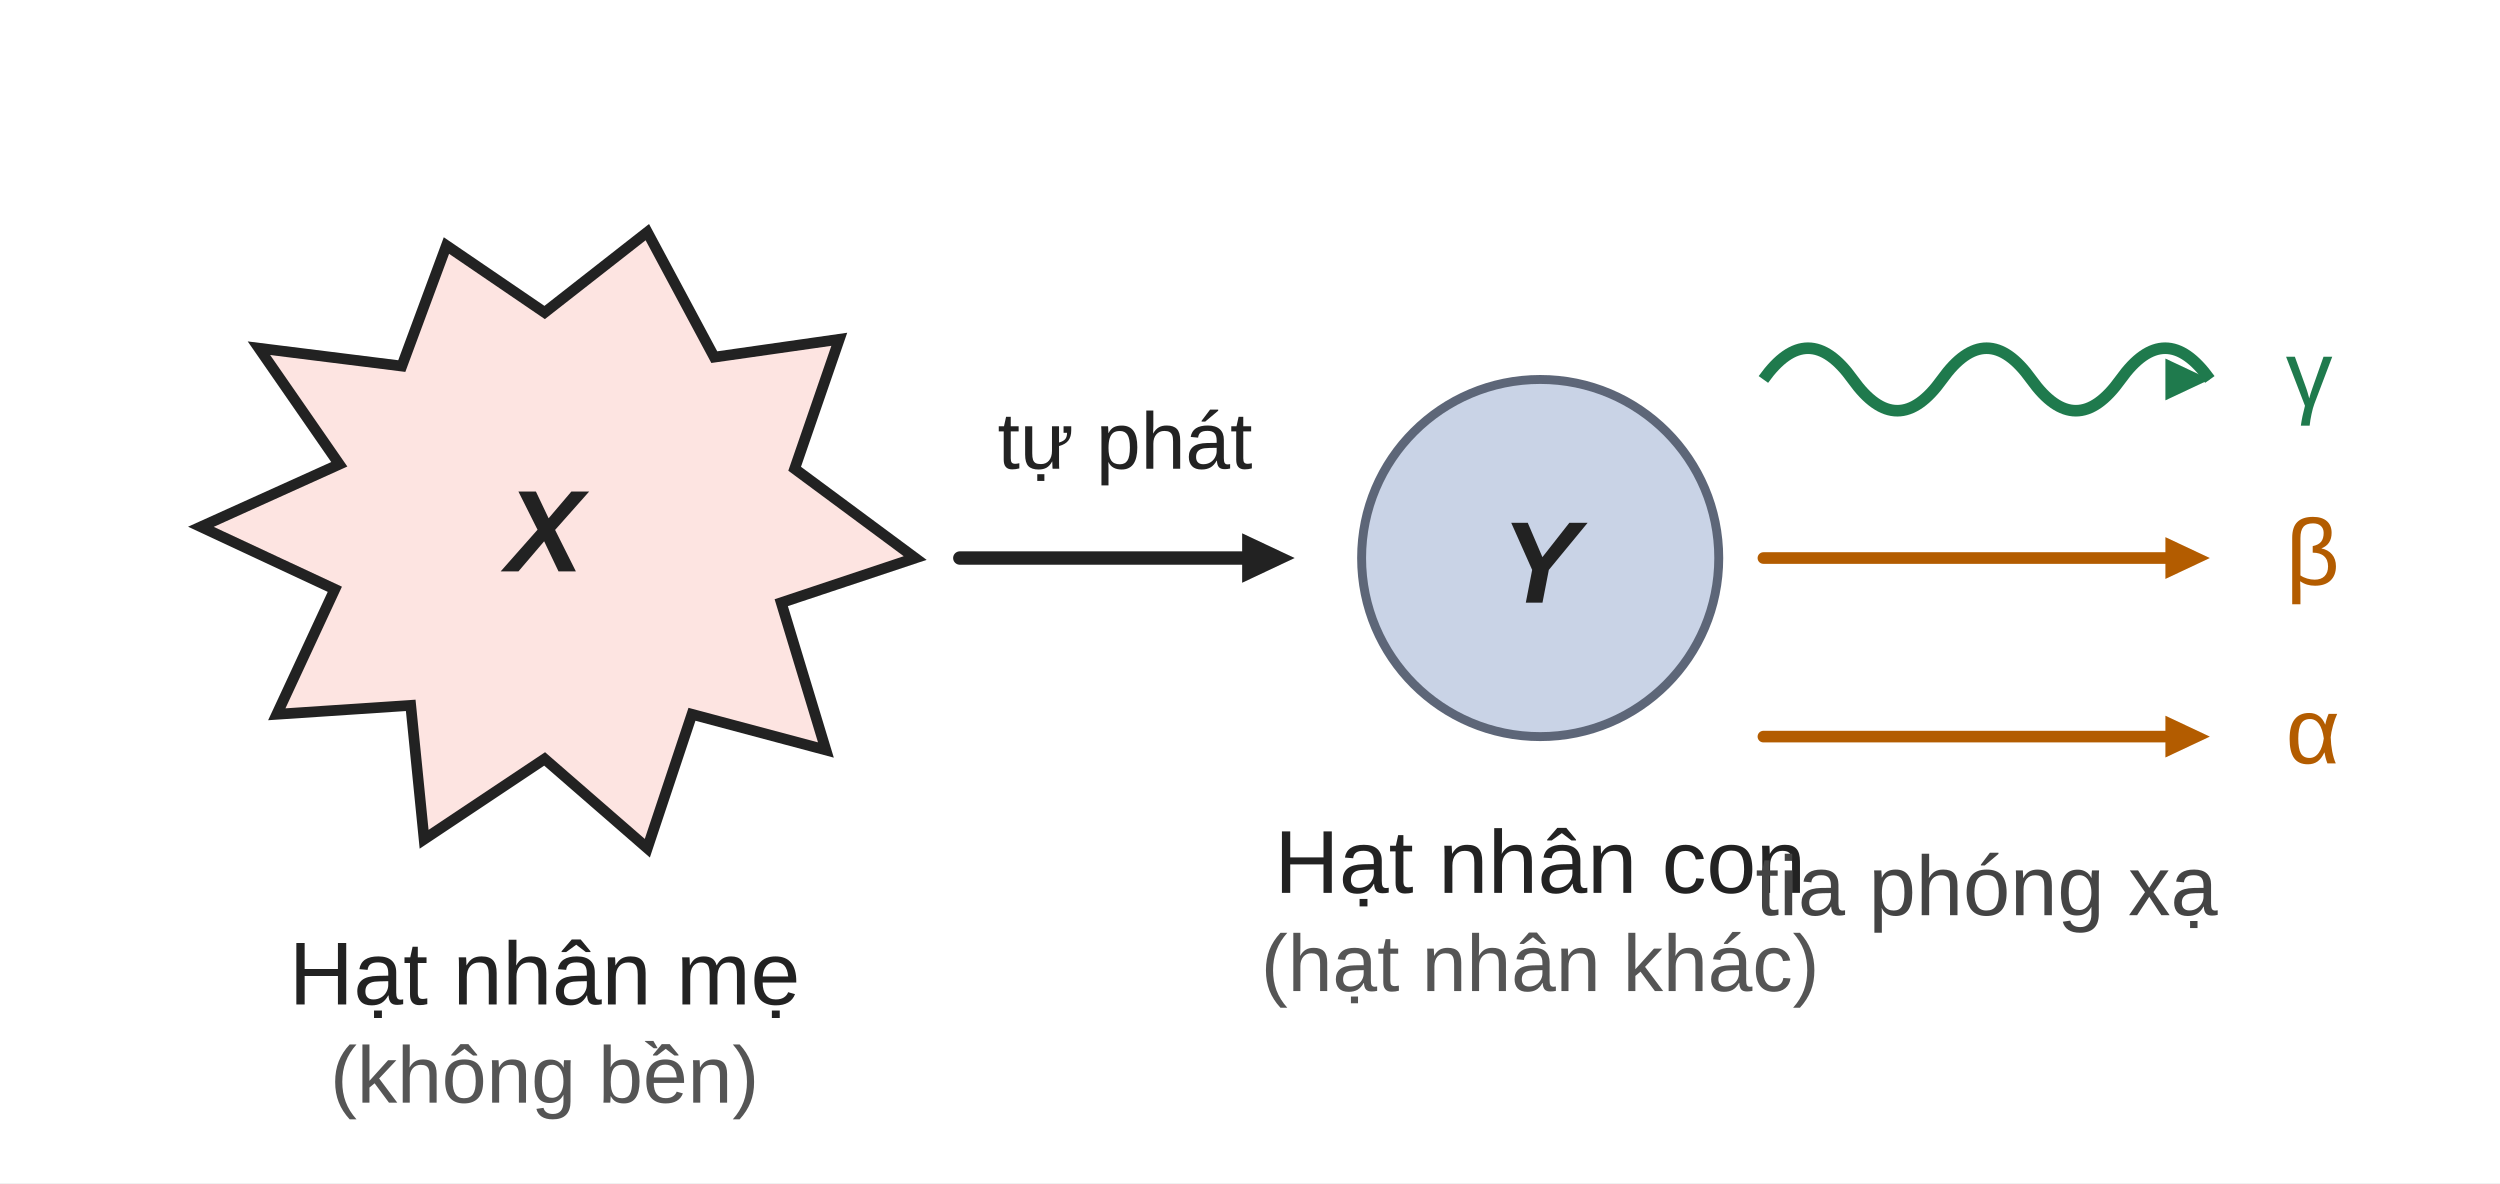
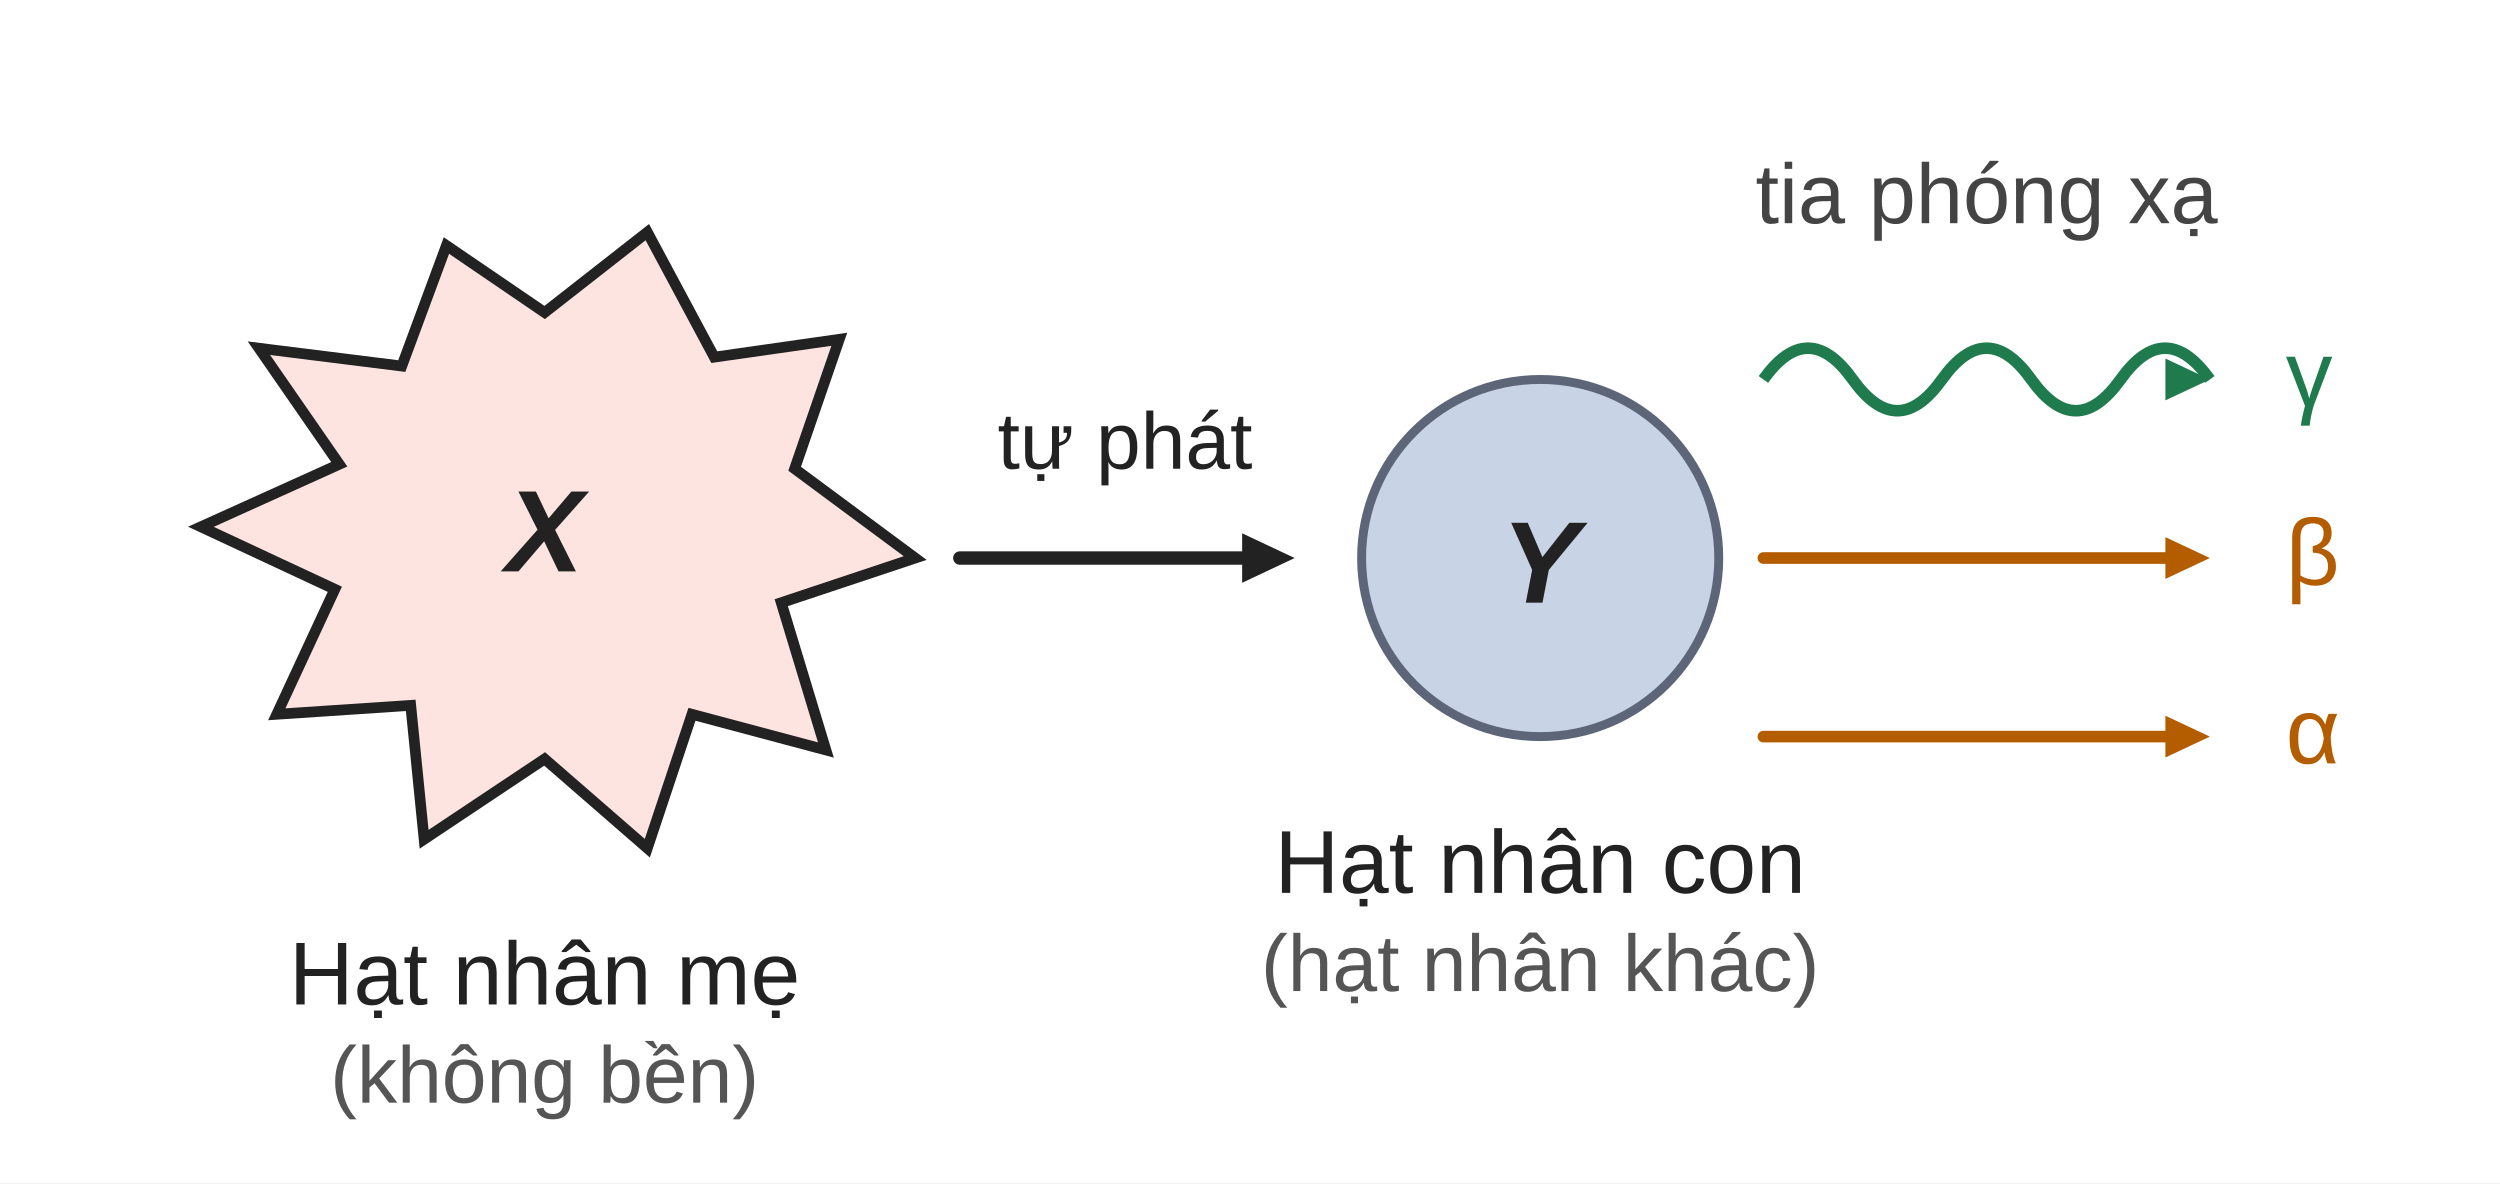
<svg xmlns="http://www.w3.org/2000/svg" width="560" height="265" viewBox="0 0 560 265">
  <rect width="560" height="265" fill="#fff" />
  <path d="M 100 55 L 122 70 L 145 52 L 160 80 L 188 76 L 178 105 L 205 125 L 175 135 L 185 168 L 155 160 L 145 190 L 122 170 L 95 188 L 92 158 L 62 160 L 75 132 L 45 118 L 76 104 L 58 78 L 90 82 Z" fill="#fde4e1" stroke="#222" stroke-width="2.4" />
  <text x="122" y="128" text-anchor="middle" font-size="26" fill="#222" font-weight="bold" stroke="none" font-family="Arial, sans-serif">
    <tspan font-style="italic">X</tspan>
  </text>
  <text x="122" y="225" text-anchor="middle" font-size="20" fill="#222" font-weight="normal" stroke="none" font-family="Arial, sans-serif">Hạt nhân mẹ</text>
  <text x="122" y="247" text-anchor="middle" font-size="18" fill="#555" font-weight="normal" stroke="none" font-family="Arial, sans-serif">(không bền)</text>
  <line x1="215" y1="125" x2="282.2" y2="125" stroke="#222" stroke-width="3" stroke-linecap="round" />
  <polygon points="290,125 278.24,130.54 278.24,119.46" fill="#222" stroke="none" />
  <text x="252" y="105" text-anchor="middle" font-size="18" fill="#222" font-weight="normal" stroke="none" font-family="Arial, sans-serif">tự phát</text>
  <circle cx="345" cy="125" r="40" fill="#c9d3e6" stroke="#5d6678" stroke-width="2" />
  <text x="345" y="135" text-anchor="middle" font-size="26" fill="#222" font-weight="bold" stroke="none" font-family="Arial, sans-serif">
    <tspan font-style="italic">Y</tspan>
  </text>
  <text x="345" y="200" text-anchor="middle" font-size="20" fill="#222" font-weight="normal" stroke="none" font-family="Arial, sans-serif">Hạt nhân con</text>
  <text x="345" y="222" text-anchor="middle" font-size="18" fill="#555" font-weight="normal" stroke="none" font-family="Arial, sans-serif">(hạt nhân khác)</text>
  <path d="M 395 85 q 10 -14 20 0 t 20 0 t 20 0 t 20 0 t 20 0" fill="none" stroke="#1f7a4d" stroke-width="2.6" />
  <polygon points="495,85 485.05,89.68 485.05,80.32" fill="#1f7a4d" stroke="none" />
  <line x1="395" y1="125" x2="488.4" y2="125" stroke="#b35c00" stroke-width="2.6" stroke-linecap="round" />
  <polygon points="495,125 485.05,129.68 485.05,120.32" fill="#b35c00" stroke="none" />
  <line x1="395" y1="165" x2="488.4" y2="165" stroke="#b35c00" stroke-width="2.6" stroke-linecap="round" />
  <polygon points="495,165 485.05,169.68 485.05,160.32" fill="#b35c00" stroke="none" />
  <text x="512" y="91" text-anchor="start" font-size="21" fill="#1f7a4d" font-weight="normal" stroke="none" font-family="Arial, sans-serif">γ</text>
  <text x="512" y="131" text-anchor="start" font-size="21" fill="#b35c00" font-weight="normal" stroke="none" font-family="Arial, sans-serif">β</text>
  <text x="512" y="171" text-anchor="start" font-size="21" fill="#b35c00" font-weight="normal" stroke="none" font-family="Arial, sans-serif">α</text>
-   <text x="445" y="205" text-anchor="middle" font-size="19" fill="#444" font-weight="normal" stroke="none" font-family="Arial, sans-serif">tia phóng xạ</text>
+   <text x="445" y="50" text-anchor="middle" font-size="19" fill="#444" font-weight="normal" stroke="none" font-family="Arial, sans-serif">tia phóng xạ</text>
</svg>
